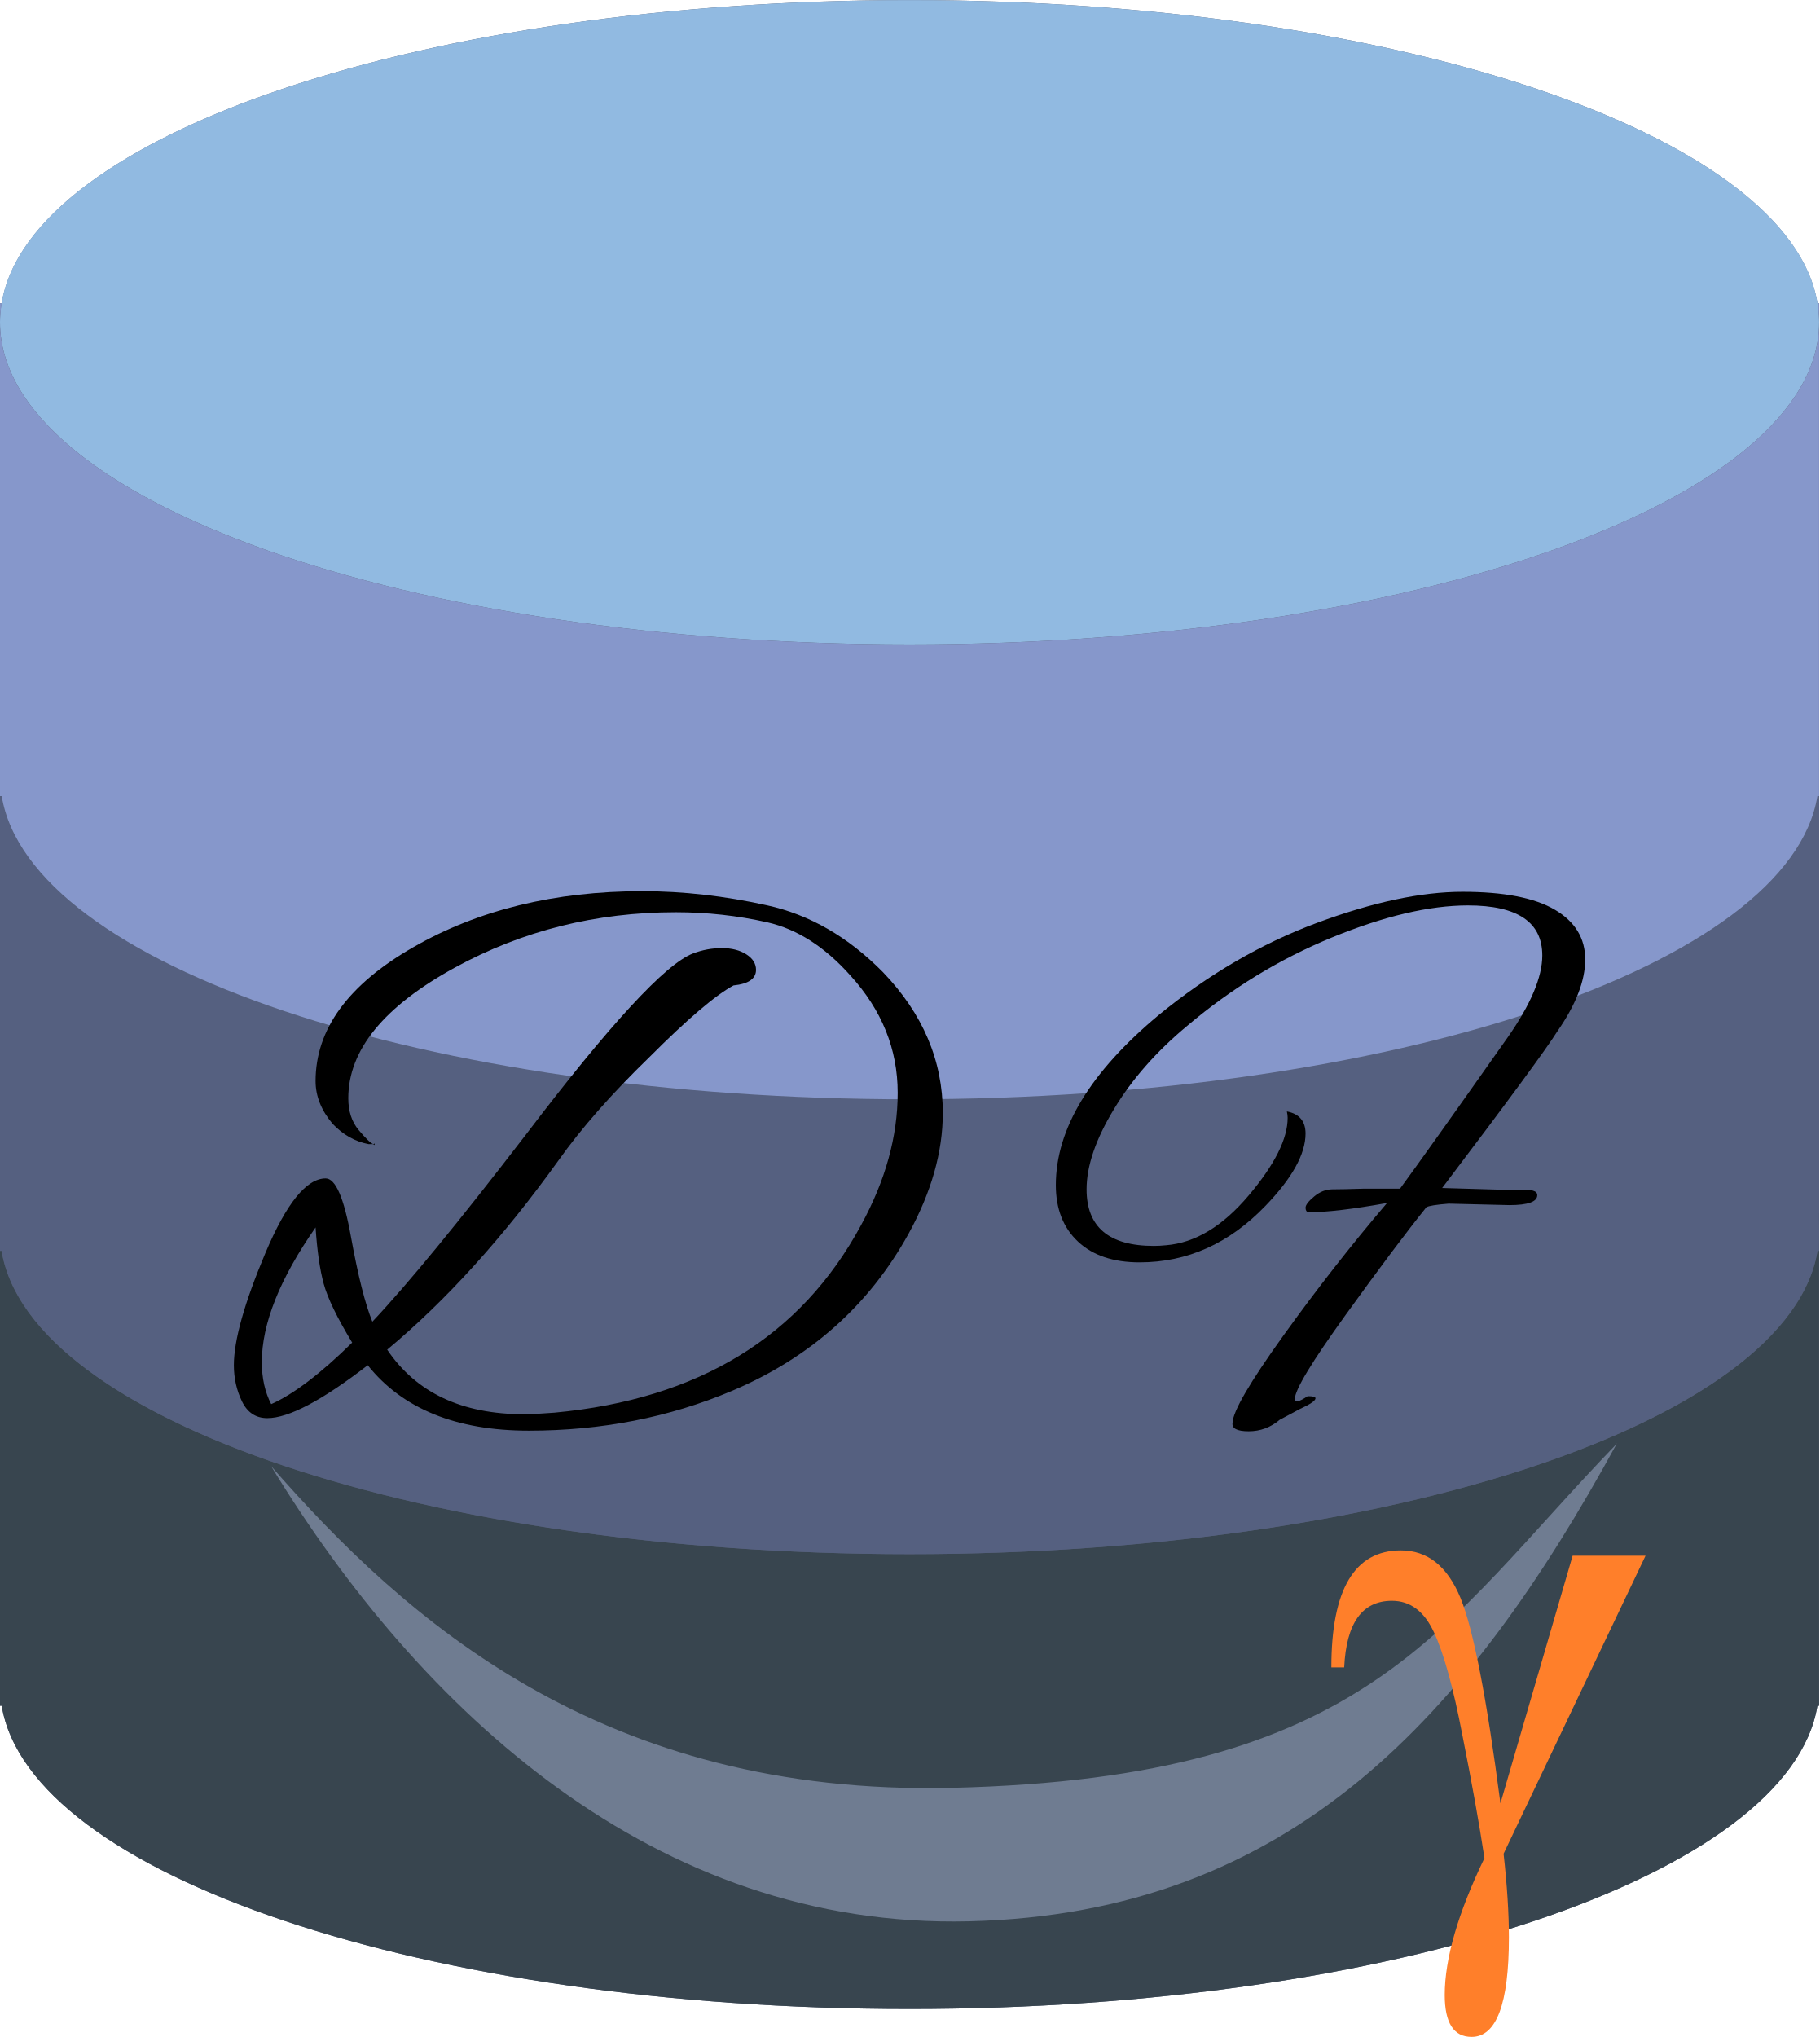
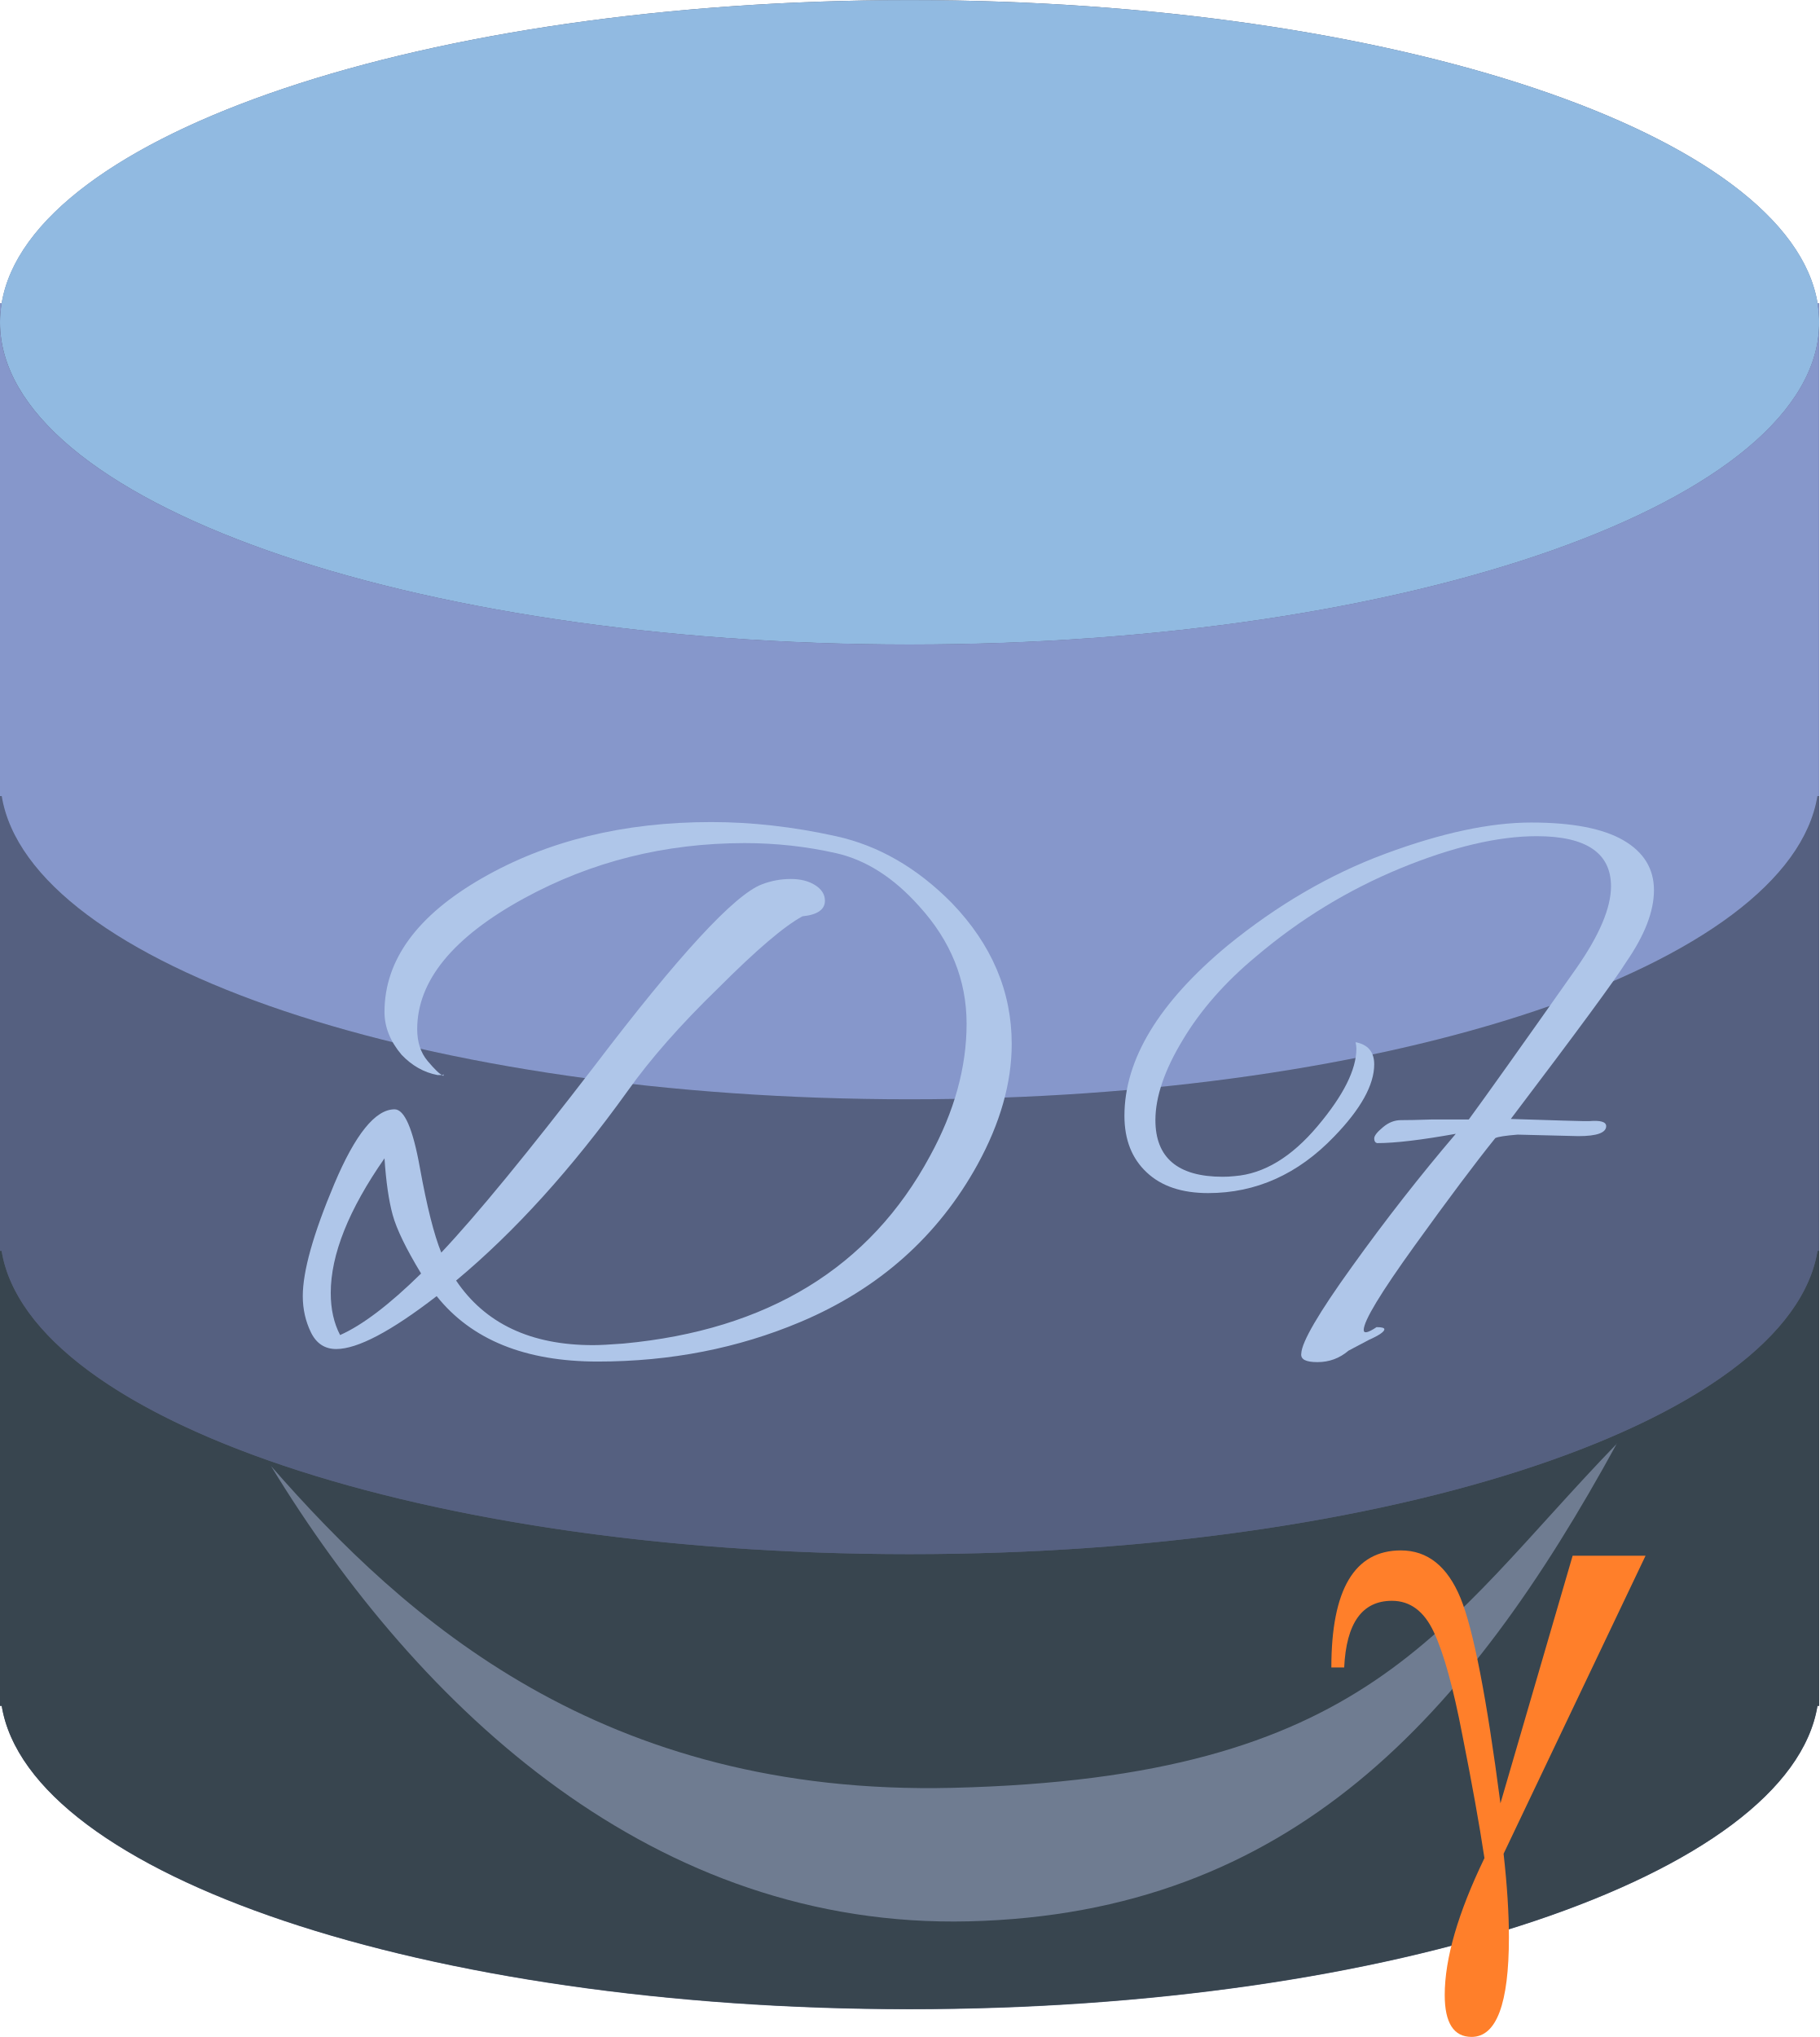
<svg xmlns="http://www.w3.org/2000/svg" width="105.4" height="118" version="1.1" viewBox="0 0 7.51 8.407" xml:space="preserve">
-   <g transform="translate(3.04e-6 -4.0242e-5)">
-     <g transform="matrix(.15645 0 0 .15645 -.23468 -1.4287e-5)">
-       <path d="m49.455 8c-0.731-4.462-11.174-8-23.955-8s-23.224 3.538-23.955 8h-0.045v37h0.045c0.731 4.461 11.175 8 23.955 8s23.224-3.539 23.955-8h0.045v-37z" fill="#545e73" />
-       <g fill="#38454f">
-         <path d="m25.5 41c-13.255 0-24-3.806-24-8.5v12.5h0.045c0.731 4.461 11.175 8 23.955 8s23.224-3.539 23.955-8h0.045v-12.5c0 4.694-10.745 8.5-24 8.5z" />
-         <path d="m1.5 32v0.5c0-0.168 0.018-0.334 0.045-0.5z" />
-         <path d="m49.455 32c0.027 0.166 0.045 0.332 0.045 0.5v-0.5z" />
-       </g>
-       <g fill="#556080">
-         <path d="m25.5 29c-13.255 0-24-3.806-24-8.5v12.5h0.045c0.731 4.461 11.175 8 23.955 8s23.224-3.539 23.955-8h0.045v-12.5c0 4.694-10.745 8.5-24 8.5z" />
-         <path d="m1.5 20v0.5c0-0.168 0.018-0.334 0.045-0.5z" />
-         <path d="m49.455 20c0.027 0.166 0.045 0.332 0.045 0.5v-0.5z" />
-       </g>
-       <ellipse cx="25.5" cy="8.5" rx="24" ry="8.5" fill="#91bae1" />
-       <g fill="#8697cb">
-         <path d="m25.5 17c-13.255 0-24-3.806-24-8.5v12.5h0.045c0.731 4.461 11.175 8 23.955 8s23.224-3.539 23.955-8h0.045v-12.5c0 4.694-10.745 8.5-24 8.5z" />
-         <path d="m1.5 8v0.5c0-0.168 0.018-0.334 0.045-0.5z" />
-         <path d="m49.455 8c0.027 0.166 0.045 0.332 0.045 0.5v-0.5z" />
-       </g>
-     </g>
-     <path d="m6.675 5.957c-0.614 1.124-1.344 1.941-2.676 1.973-1.295 0.031-2.264-0.868-2.88-1.879 0.556 0.636 1.367 1.362 2.811 1.328 1.726-0.041 2.013-0.665 2.746-1.422z" fill="#6f7c91" stroke-width=".212" />
-     <path d="m6.492 6.421h0.301l-0.586 1.23q0.022 0.197 0.022 0.345 0 0.411-0.154 0.411-0.111 0-0.111-0.173 0-0.225 0.164-0.565-0.032-0.211-0.091-0.507-0.057-0.297-0.118-0.426-0.06-0.129-0.173-0.129-0.184 0-0.197 0.275h-0.053q0-0.483 0.287-0.483 0.165 0 0.246 0.196 0.08 0.195 0.165 0.848z" fill="#ff7f2a" filter="url(#editing-jagged-67)" stroke-width=".008" />
-     <g transform="matrix(.68741 0 0 .68741 -11.279 -14.885)">
-       <path transform="matrix(.033744 0 0 .033744 19.467 27.294)" d="m166 44.235c8.235 0.252 12.585 0.378 13.05 0.378h0.835c2.029-0.172 3.044 0.126 3.044 0.895 0 1.18-1.651 1.77-4.953 1.77l-10.822-0.259c-2.215 0.172-3.534 0.385-3.959 0.637-3.554 4.416-8.348 10.808-14.382 19.176-6.021 8.355-9.031 13.341-9.031 14.959 0 0.676 0.763 0.504 2.288-0.517 0.928 0 1.393 0.126 1.393 0.378 0 0.424-0.928 1.061-2.785 1.91l-3.581 1.91c-1.605 1.366-3.448 2.049-5.53 2.049s-3.037-0.511-2.865-1.532c0.08-2.042 3.09-7.201 9.031-15.476 5.941-8.275 12.095-16.146 18.46-23.613-6.1 1.101-10.768 1.651-14.004 1.651-0.332-0.08-0.497-0.351-0.497-0.816 0-0.477 0.511-1.141 1.532-1.989 1.008-0.849 2.089-1.273 3.243-1.273 1.141 0 2.984-0.04 5.53-0.119h6.505c2.878-3.899 9.283-12.897 19.216-26.994 4.071-5.848 6.107-10.682 6.107-14.502 0-5.941-4.41-8.912-13.229-8.912-6.883 0-14.972 1.91-24.269 5.729-9.283 3.819-17.831 9.038-25.642 15.655-5.517 4.575-9.886 9.542-13.109 14.9-3.236 5.345-4.854 10.092-4.854 14.243 0 6.711 3.992 10.066 11.975 10.066 0.676 0 1.399-0.04 2.168-0.119 5.172-0.424 10.072-3.375 14.701-8.852 4.628-5.477 6.942-10.085 6.942-13.825 0-0.332-0.046-0.71-0.139-1.134 2.215 0.424 3.322 1.737 3.322 3.939 0 3.647-2.381 7.937-7.141 12.871-6.445 6.697-13.912 10.046-22.399 10.046-4.668 0-8.315-1.227-10.941-3.68-2.639-2.467-3.959-5.822-3.959-10.066 0-10.013 6.114-20.111 18.341-30.296 8.819-7.215 18.195-12.672 28.128-16.372 9.933-3.687 18.573-5.53 25.92-5.53 7.334 0 12.804 1.061 16.411 3.183s5.41 5.073 5.411 8.852-1.651 8.043-4.953 12.791c-1.963 3.143-8.799 12.439-20.509 27.889z" filter="url(#editing-jagged-9)" stroke-width="1.989" />
-       <g transform="matrix(.073025 0 0 .073025 1.6461 22.871)" filter="url(#editing-jagged-6-2)">
-         <g transform="translate(220.42,97.18)">
-           <path d="m11.97-1.6q-5.63 4.35-8.26 4.35-1.41 0-2.08-1.37-0.67-1.38-0.67-2.98 0-3.07 2.59-9.22 2.59-6.14 4.96-6.14 1.22 0 2.08 4.8 0.87 4.8 1.76 6.98 4.35-4.61 12.61-15.36 10.37-13.64 13.76-14.92 1.15-0.44 2.37-0.44 1.21 0 2.01 0.51t0.8 1.28q0 1.09-1.85 1.28-2.24 1.21-6.91 5.89-4.68 4.54-7.49 8.51-6.85 9.53-14.08 15.55 3.58 5.31 11.26 5.31 0.83 0 2.5-0.13 17.79-1.66 25.21-15.42 3.01-5.5 3.01-10.88t-3.9-9.66q-3.14-3.52-6.82-4.36-3.68-0.83-7.52-0.83-9.85 0-18.17 4.55-8.77 4.8-8.77 10.75 0 1.6 0.86 2.62 0.87 1.03 1.19 1.15h-0.39q-1.66-0.32-2.94-1.66-1.41-1.66-1.41-3.52 0-6.4 8.03-11.01t18.85-4.61q4.99 0 10.24 1.16 5.25 1.15 9.54 5.5 4.92 5.12 4.92 11.58 0 4.8-2.81 9.92-4.87 8.84-14.53 12.93-7.74 3.27-16.7 3.27t-13.25-5.38zm-8.71-0.26q0 1.99 0.77 3.46 2.75-1.22 6.66-5.06-1.86-3.07-2.34-4.83t-0.67-4.64q-4.42 6.34-4.42 11.07zm9.16-17.92q0.06 0 0.12-0.06 0 0.13-0.03 0.13t-0.09-0.07z" />
-         </g>
+   <path d="m7.503 1.252c-0.114-0.698-1.748-1.252-3.748-1.252-2 0-3.633 0.554-3.748 1.252h-0.007v5.789h0.007c0.114 0.698 1.748 1.252 3.748 1.252s3.633-0.554 3.748-1.252h0.007v-5.789z" fill="#545e73" stroke-width=".156" />
+   <g transform="matrix(.15645 0 0 .15645 -.23468 -6.5973e-5)" fill="#38454f">
+     <path d="m25.5 41c-13.255 0-24-3.806-24-8.5v12.5h0.045c0.731 4.461 11.175 8 23.955 8s23.224-3.539 23.955-8h0.045v-12.5c0 4.694-10.745 8.5-24 8.5z" />
+     <path d="m1.5 32v0.5c0-0.168 0.018-0.334 0.045-0.5z" />
+     <path d="m49.455 32c0.027 0.166 0.045 0.332 0.045 0.5v-0.5z" />
+   </g>
+   <g transform="matrix(.15645 0 0 .15645 -.23468 -6.5973e-5)" fill="#556080">
+     <path d="m25.5 29c-13.255 0-24-3.806-24-8.5v12.5h0.045c0.731 4.461 11.175 8 23.955 8s23.224-3.539 23.955-8h0.045v-12.5c0 4.694-10.745 8.5-24 8.5z" />
+     <path d="m1.5 20v0.5c0-0.168 0.018-0.334 0.045-0.5z" />
+     <path d="m49.455 20c0.027 0.166 0.045 0.332 0.045 0.5v-0.5z" />
+   </g>
+   <ellipse cx="3.755" cy="1.33" rx="3.755" ry="1.33" fill="#91bae1" stroke-width=".156" />
+   <g transform="matrix(.15645 0 0 .15645 -.23468 -6.5973e-5)" fill="#8697cb">
+     <path d="m25.5 17c-13.255 0-24-3.806-24-8.5v12.5h0.045c0.731 4.461 11.175 8 23.955 8s23.224-3.539 23.955-8h0.045v-12.5c0 4.694-10.745 8.5-24 8.5z" />
+     <path d="m1.5 8v0.5c0-0.168 0.018-0.334 0.045-0.5z" />
+     <path d="m49.455 8c0.027 0.166 0.045 0.332 0.045 0.5v-0.5z" />
+   </g>
+   <path d="m6.675 5.957c-0.614 1.124-1.344 1.941-2.676 1.973-1.295 0.031-2.264-0.868-2.88-1.879 0.556 0.636 1.367 1.362 2.811 1.328 1.726-0.041 2.013-0.665 2.746-1.422z" fill="#6f7c91" stroke-width=".212" />
+   <path d="m6.492 6.421h0.301l-0.586 1.23q0.022 0.197 0.022 0.345 0 0.411-0.154 0.411-0.111 0-0.111-0.173 0-0.225 0.164-0.565-0.032-0.211-0.091-0.507-0.057-0.297-0.118-0.426-0.06-0.129-0.173-0.129-0.184 0-0.197 0.275h-0.053q0-0.483 0.287-0.483 0.165 0 0.246 0.196 0.08 0.195 0.165 0.848z" fill="#ff7f2a" filter="url(#editing-jagged-67)" stroke-width=".008" />
+   <g transform="matrix(.68741 0 0 .68741 -11.137 -14.885)" fill="#afc6e9">
+     <path d="m25.276 28.372c0.278 0.009 0.425 0.013 0.44 0.013h0.028c0.068-0.006 0.103 0.004 0.103 0.03 0 0.04-0.056 0.06-0.167 0.06l-0.365-0.009c-0.075 0.006-0.119 0.013-0.134 0.021-0.12 0.149-0.282 0.365-0.485 0.647-0.203 0.282-0.305 0.45-0.305 0.505 0 0.023 0.026 0.017 0.077-0.017 0.031 0 0.047 0.004 0.047 0.013 0 0.014-0.031 0.036-0.094 0.064l-0.121 0.064c-0.054 0.046-0.116 0.069-0.187 0.069s-0.102-0.017-0.097-0.052c0.003-0.069 0.104-0.243 0.305-0.522 0.2-0.279 0.408-0.545 0.623-0.797-0.206 0.037-0.363 0.056-0.473 0.056-0.011-0.003-0.017-0.012-0.017-0.028 0-0.016 0.017-0.038 0.052-0.067 0.034-0.029 0.07-0.043 0.109-0.043 0.038 0 0.101-0.001 0.187-4e-3h0.22c0.097-0.132 0.313-0.435 0.648-0.911 0.137-0.197 0.206-0.36 0.206-0.489 0-0.2-0.149-0.301-0.446-0.301-0.232 0-0.505 0.064-0.819 0.193-0.313 0.129-0.602 0.305-0.865 0.528-0.186 0.154-0.334 0.322-0.442 0.503-0.109 0.18-0.164 0.341-0.164 0.481 0 0.226 0.135 0.34 0.404 0.34 0.023 0 0.047-0.001 0.073-4e-3 0.175-0.014 0.34-0.114 0.496-0.299 0.156-0.185 0.234-0.34 0.234-0.467 0-0.011-0.002-0.024-0.005-0.038 0.075 0.014 0.112 0.059 0.112 0.133 0 0.123-0.08 0.268-0.241 0.434-0.217 0.226-0.469 0.339-0.756 0.339-0.158 0-0.281-0.041-0.369-0.124-0.089-0.083-0.134-0.196-0.134-0.34 0-0.338 0.206-0.679 0.619-1.022 0.298-0.243 0.614-0.428 0.949-0.552 0.335-0.124 0.627-0.187 0.875-0.187 0.247 0 0.432 0.036 0.554 0.107s0.183 0.171 0.183 0.299c1.6e-5 0.128-0.056 0.271-0.167 0.432-0.066 0.106-0.297 0.42-0.692 0.941z" filter="url(#editing-jagged-9)" stroke-width=".067" />
+     <g transform="matrix(.073025 0 0 .073025 1.8534 22.456)" filter="url(#editing-jagged-6-2)">
+       <g transform="translate(220.42,97.18)" fill="#afc6e9">
+         <path d="m11.97-1.6q-5.63 4.35-8.26 4.35-1.41 0-2.08-1.37-0.67-1.38-0.67-2.98 0-3.07 2.59-9.22 2.59-6.14 4.96-6.14 1.22 0 2.08 4.8 0.87 4.8 1.76 6.98 4.35-4.61 12.61-15.36 10.37-13.64 13.76-14.92 1.15-0.44 2.37-0.44 1.21 0 2.01 0.51t0.8 1.28q0 1.09-1.85 1.28-2.24 1.21-6.91 5.89-4.68 4.54-7.49 8.51-6.85 9.53-14.08 15.55 3.58 5.31 11.26 5.31 0.83 0 2.5-0.13 17.79-1.66 25.21-15.42 3.01-5.5 3.01-10.88t-3.9-9.66q-3.14-3.52-6.82-4.36-3.68-0.83-7.52-0.83-9.85 0-18.17 4.55-8.77 4.8-8.77 10.75 0 1.6 0.86 2.62 0.87 1.03 1.19 1.15h-0.39q-1.66-0.32-2.94-1.66-1.41-1.66-1.41-3.52 0-6.4 8.03-11.01t18.85-4.61q4.99 0 10.24 1.16 5.25 1.15 9.54 5.5 4.92 5.12 4.92 11.58 0 4.8-2.81 9.92-4.87 8.84-14.53 12.93-7.74 3.27-16.7 3.27t-13.25-5.38zm-8.71-0.26q0 1.99 0.77 3.46 2.75-1.22 6.66-5.06-1.86-3.07-2.34-4.83t-0.67-4.64q-4.42 6.34-4.42 11.07zm9.16-17.92q0.06 0 0.12-0.06 0 0.13-0.03 0.13t-0.09-0.07z" fill="#afc6e9" />
      </g>
    </g>
  </g>
</svg>
